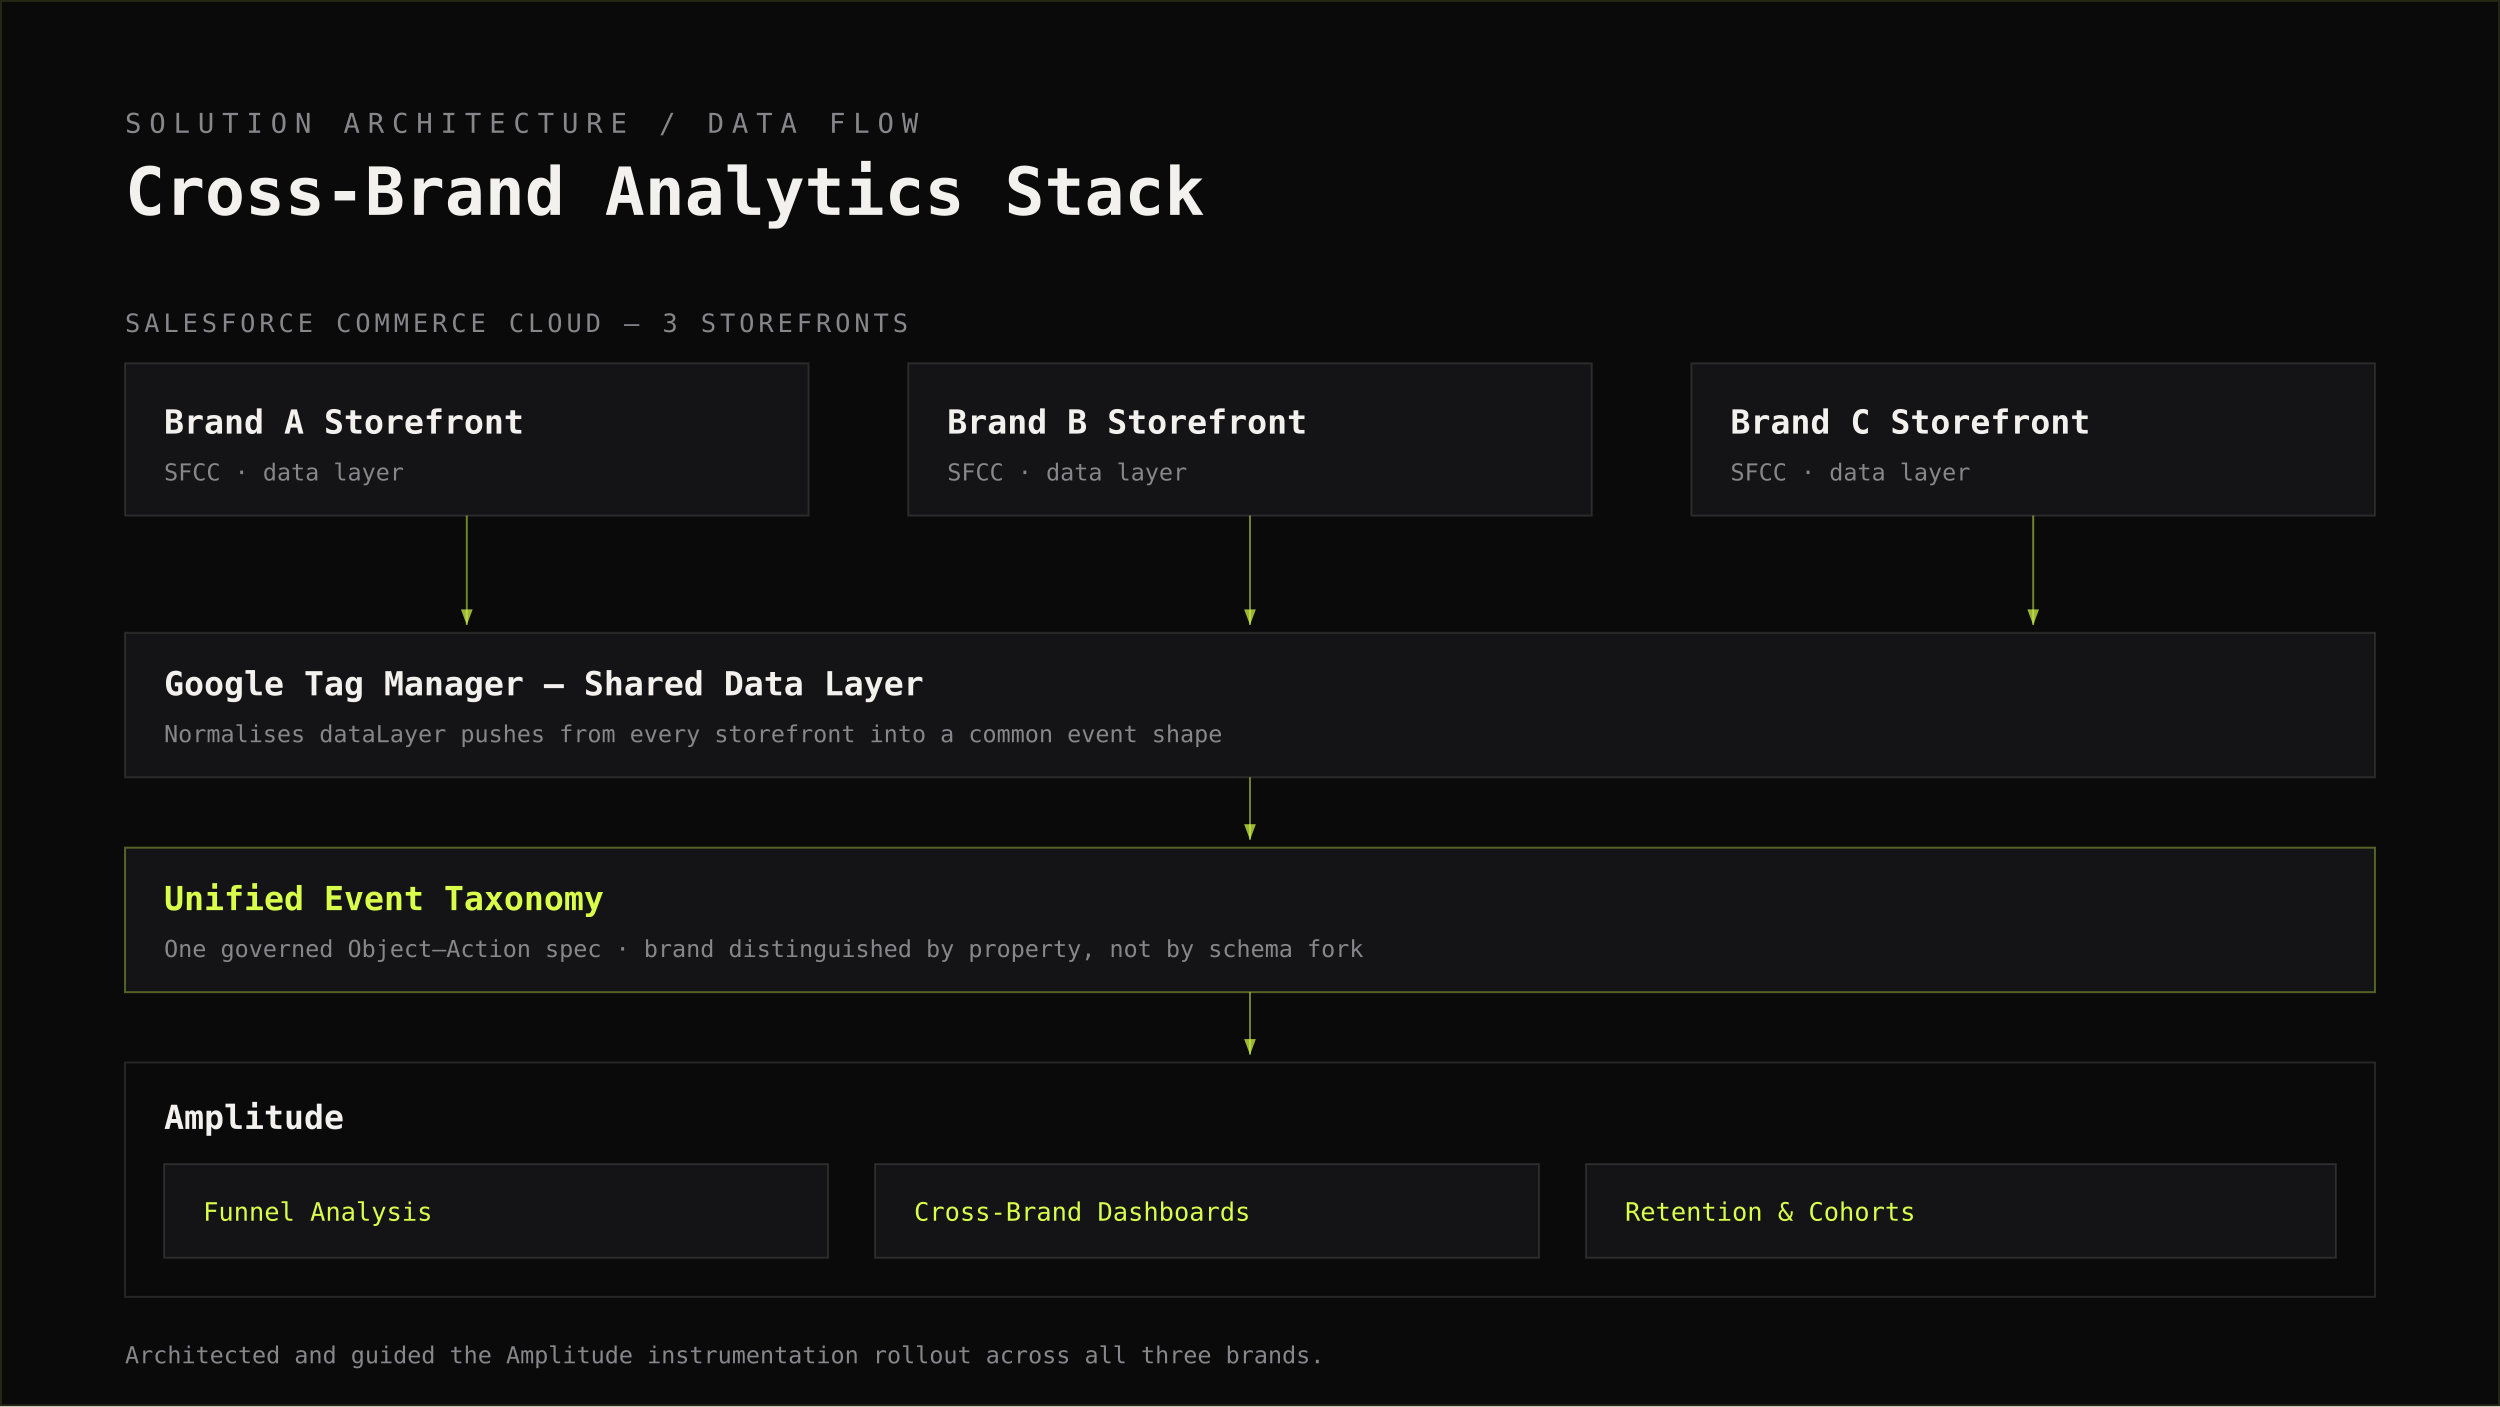
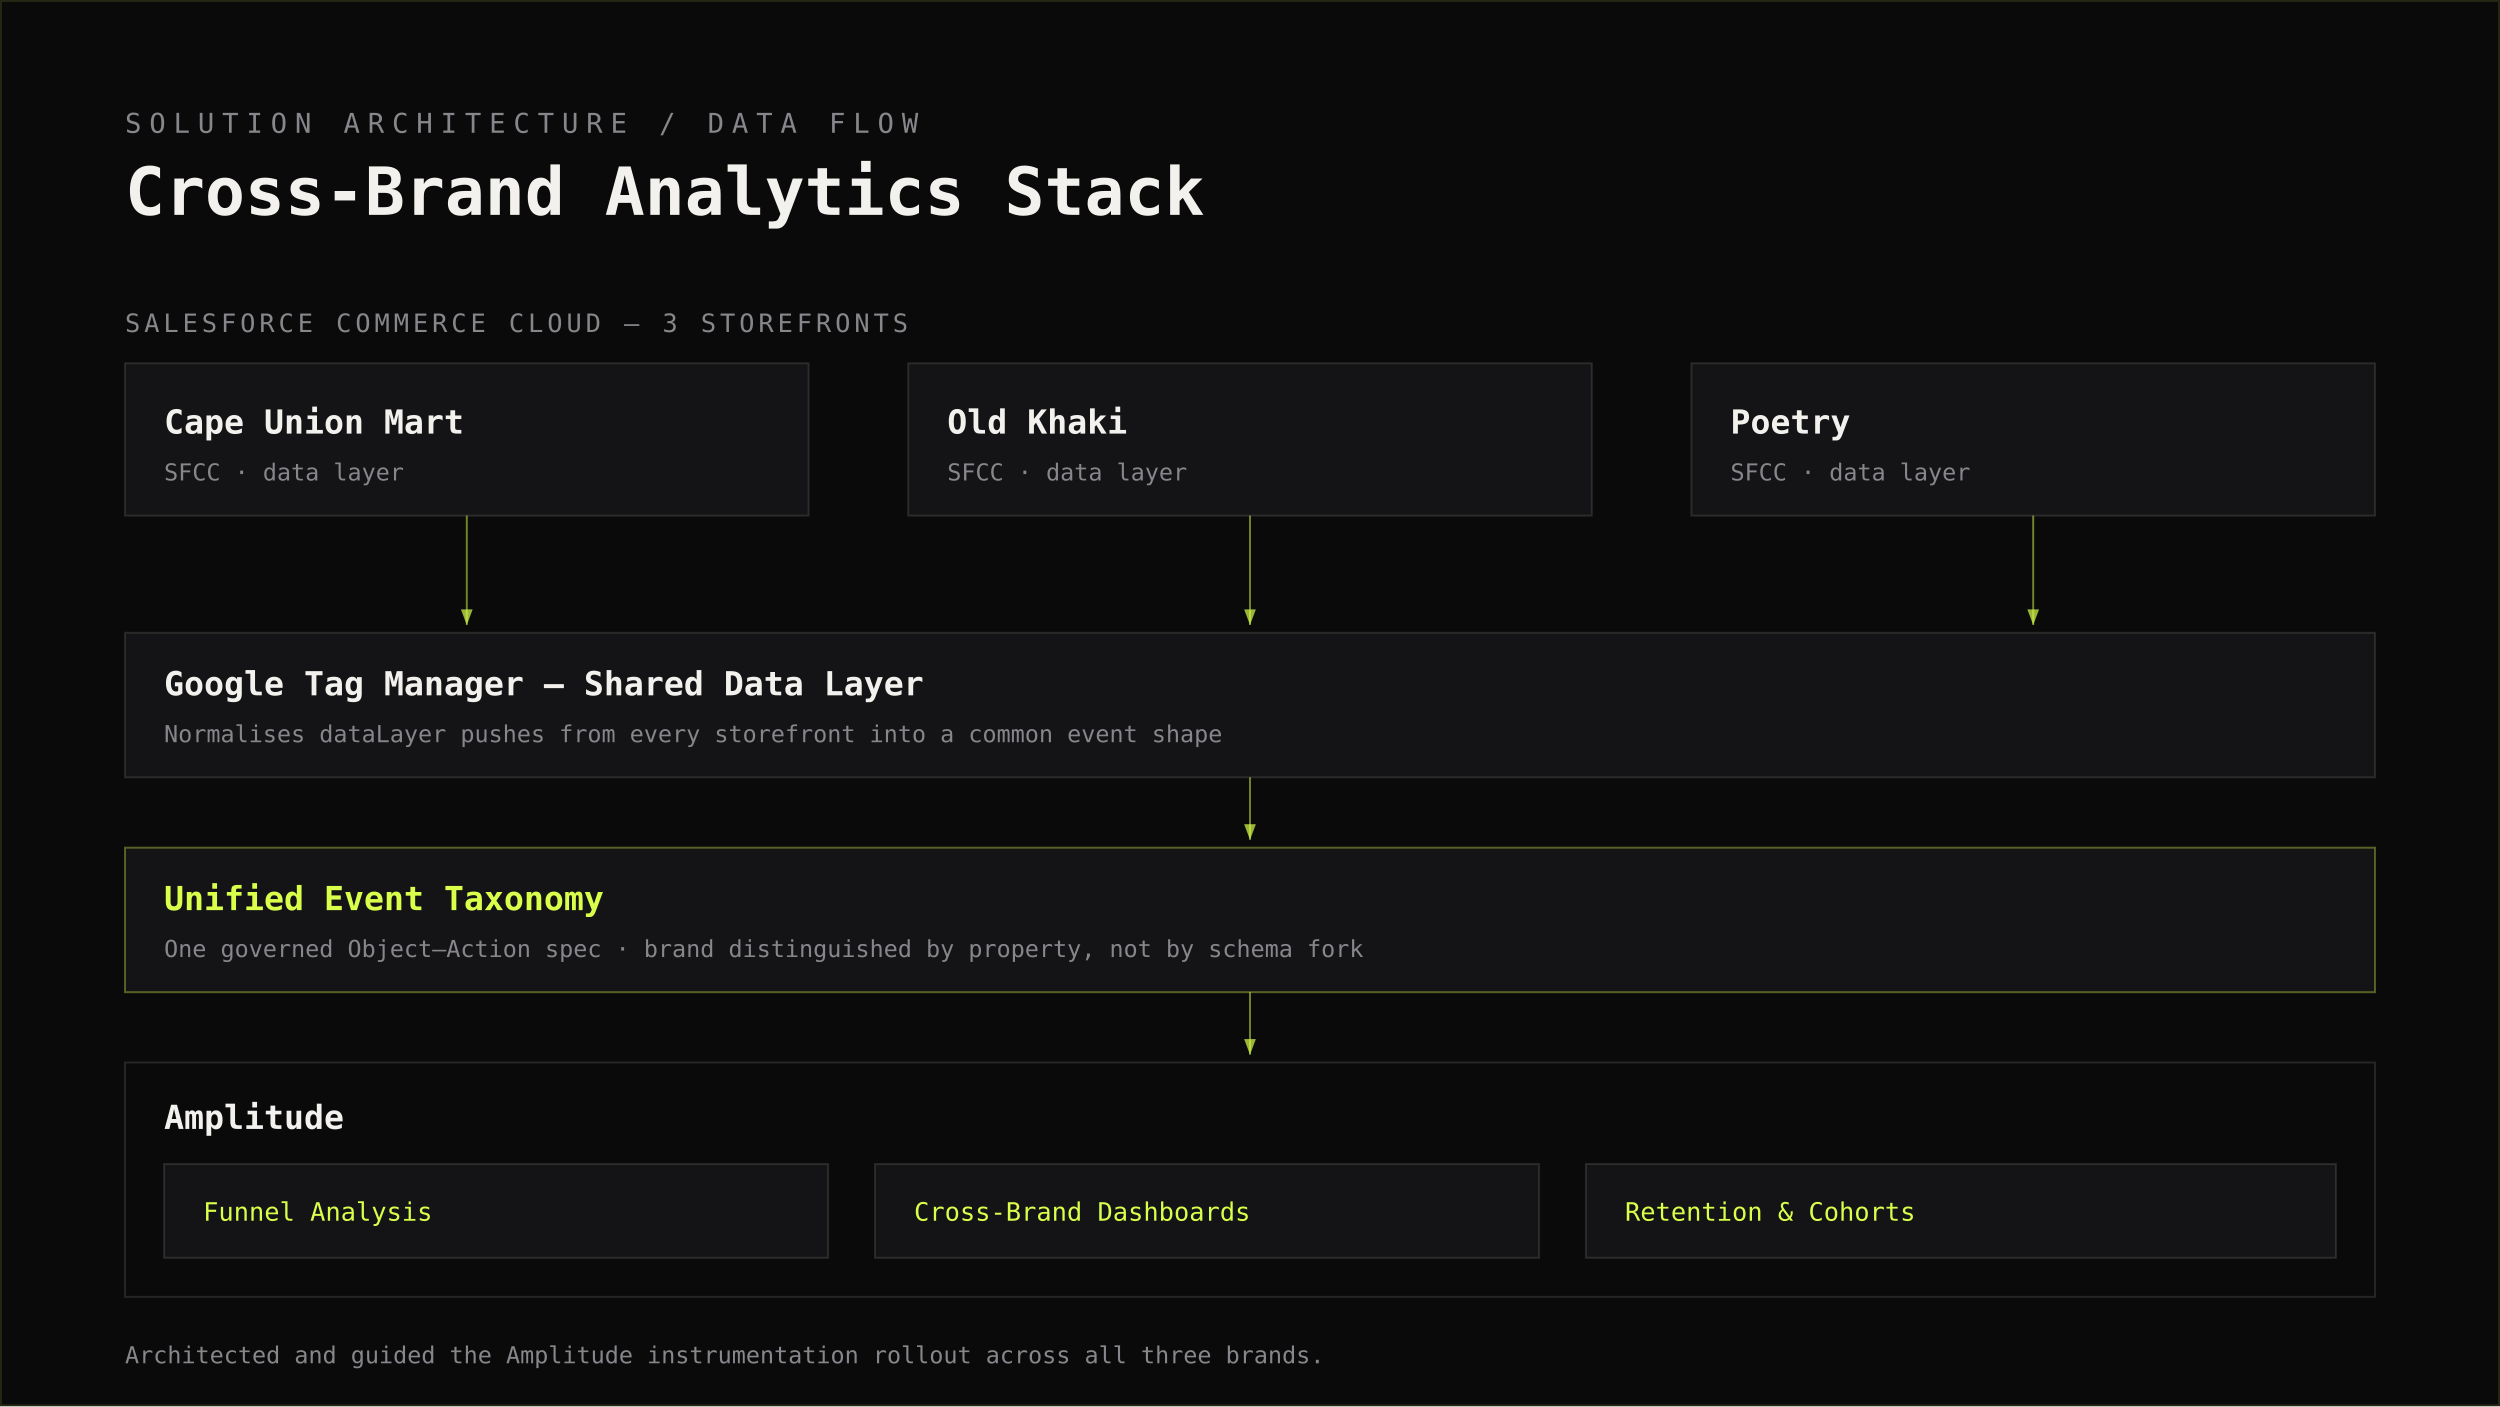
<svg xmlns="http://www.w3.org/2000/svg" viewBox="0 0 1280 720" font-family="ui-monospace, SFMono-Regular, Menlo, monospace">
  <rect width="1280" height="720" fill="#0A0A0B" />
  <rect x="0.5" y="0.5" width="1279" height="719" fill="none" stroke="#D9FF4B" stroke-opacity="0.12" />
  <text x="64" y="68" fill="#86868B" font-size="14" letter-spacing="4">SOLUTION ARCHITECTURE / DATA FLOW</text>
  <text x="64" y="110" fill="#F2F1ED" font-size="34" font-weight="600">Cross-Brand Analytics Stack</text>
  <defs>
    <marker id="arrow" markerWidth="10" markerHeight="10" refX="8" refY="3" orient="auto">
      <path d="M0,0 L8,3 L0,6 Z" fill="#D9FF4B" fill-opacity="0.7" />
    </marker>
  </defs>
  <text x="64" y="170" fill="#86868B" font-size="13" letter-spacing="2">SALESFORCE COMMERCE CLOUD — 3 STOREFRONTS</text>
  <g>
    <rect x="64" y="186" width="350" height="78" fill="#141416" stroke="#F2F1ED" stroke-opacity="0.12" />
-     <text x="84" y="222" fill="#F2F1ED" font-size="17" font-weight="600">Brand A Storefront</text>
+     <text x="84" y="222" fill="#F2F1ED" font-size="17" font-weight="600">Cape Union Mart</text>
    <text x="84" y="246" fill="#86868B" font-size="12">SFCC · data layer</text>
    <rect x="465" y="186" width="350" height="78" fill="#141416" stroke="#F2F1ED" stroke-opacity="0.12" />
-     <text x="485" y="222" fill="#F2F1ED" font-size="17" font-weight="600">Brand B Storefront</text>
+     <text x="485" y="222" fill="#F2F1ED" font-size="17" font-weight="600">Old Khaki</text>
    <text x="485" y="246" fill="#86868B" font-size="12">SFCC · data layer</text>
    <rect x="866" y="186" width="350" height="78" fill="#141416" stroke="#F2F1ED" stroke-opacity="0.12" />
-     <text x="886" y="222" fill="#F2F1ED" font-size="17" font-weight="600">Brand C Storefront</text>
+     <text x="886" y="222" fill="#F2F1ED" font-size="17" font-weight="600">Poetry</text>
    <text x="886" y="246" fill="#86868B" font-size="12">SFCC · data layer</text>
  </g>
  <line x1="239" y1="264" x2="239" y2="320" stroke="#D9FF4B" stroke-opacity="0.5" marker-end="url(#arrow)" />
  <line x1="640" y1="264" x2="640" y2="320" stroke="#D9FF4B" stroke-opacity="0.5" marker-end="url(#arrow)" />
  <line x1="1041" y1="264" x2="1041" y2="320" stroke="#D9FF4B" stroke-opacity="0.5" marker-end="url(#arrow)" />
  <rect x="64" y="324" width="1152" height="74" fill="#141416" stroke="#F2F1ED" stroke-opacity="0.12" />
  <text x="84" y="356" fill="#F2F1ED" font-size="17" font-weight="600">Google Tag Manager — Shared Data Layer</text>
  <text x="84" y="380" fill="#86868B" font-size="12">Normalises dataLayer pushes from every storefront into a common event shape</text>
  <line x1="640" y1="398" x2="640" y2="430" stroke="#D9FF4B" stroke-opacity="0.5" marker-end="url(#arrow)" />
  <rect x="64" y="434" width="1152" height="74" fill="#141416" stroke="#D9FF4B" stroke-opacity="0.35" />
  <text x="84" y="466" fill="#D9FF4B" font-size="17" font-weight="600">Unified Event Taxonomy</text>
  <text x="84" y="490" fill="#86868B" font-size="12">One governed Object–Action spec · brand distinguished by property, not by schema fork</text>
  <line x1="640" y1="508" x2="640" y2="540" stroke="#D9FF4B" stroke-opacity="0.5" marker-end="url(#arrow)" />
  <text x="64" y="534" fill="#86868B" font-size="13" letter-spacing="2" />
  <rect x="64" y="544" width="1152" height="120" fill="#0A0A0B" stroke="#F2F1ED" stroke-opacity="0.12" />
  <text x="84" y="578" fill="#F2F1ED" font-size="17" font-weight="600">Amplitude</text>
  <g font-size="13">
    <rect x="84" y="596" width="340" height="48" fill="#141416" stroke="#F2F1ED" stroke-opacity="0.12" />
    <text x="104" y="625" fill="#D9FF4B">Funnel Analysis</text>
    <rect x="448" y="596" width="340" height="48" fill="#141416" stroke="#F2F1ED" stroke-opacity="0.12" />
    <text x="468" y="625" fill="#D9FF4B">Cross-Brand Dashboards</text>
    <rect x="812" y="596" width="384" height="48" fill="#141416" stroke="#F2F1ED" stroke-opacity="0.12" />
    <text x="832" y="625" fill="#D9FF4B">Retention &amp; Cohorts</text>
  </g>
  <text x="64" y="698" fill="#86868B" font-size="12">Architected and guided the Amplitude instrumentation rollout across all three brands.</text>
</svg>
